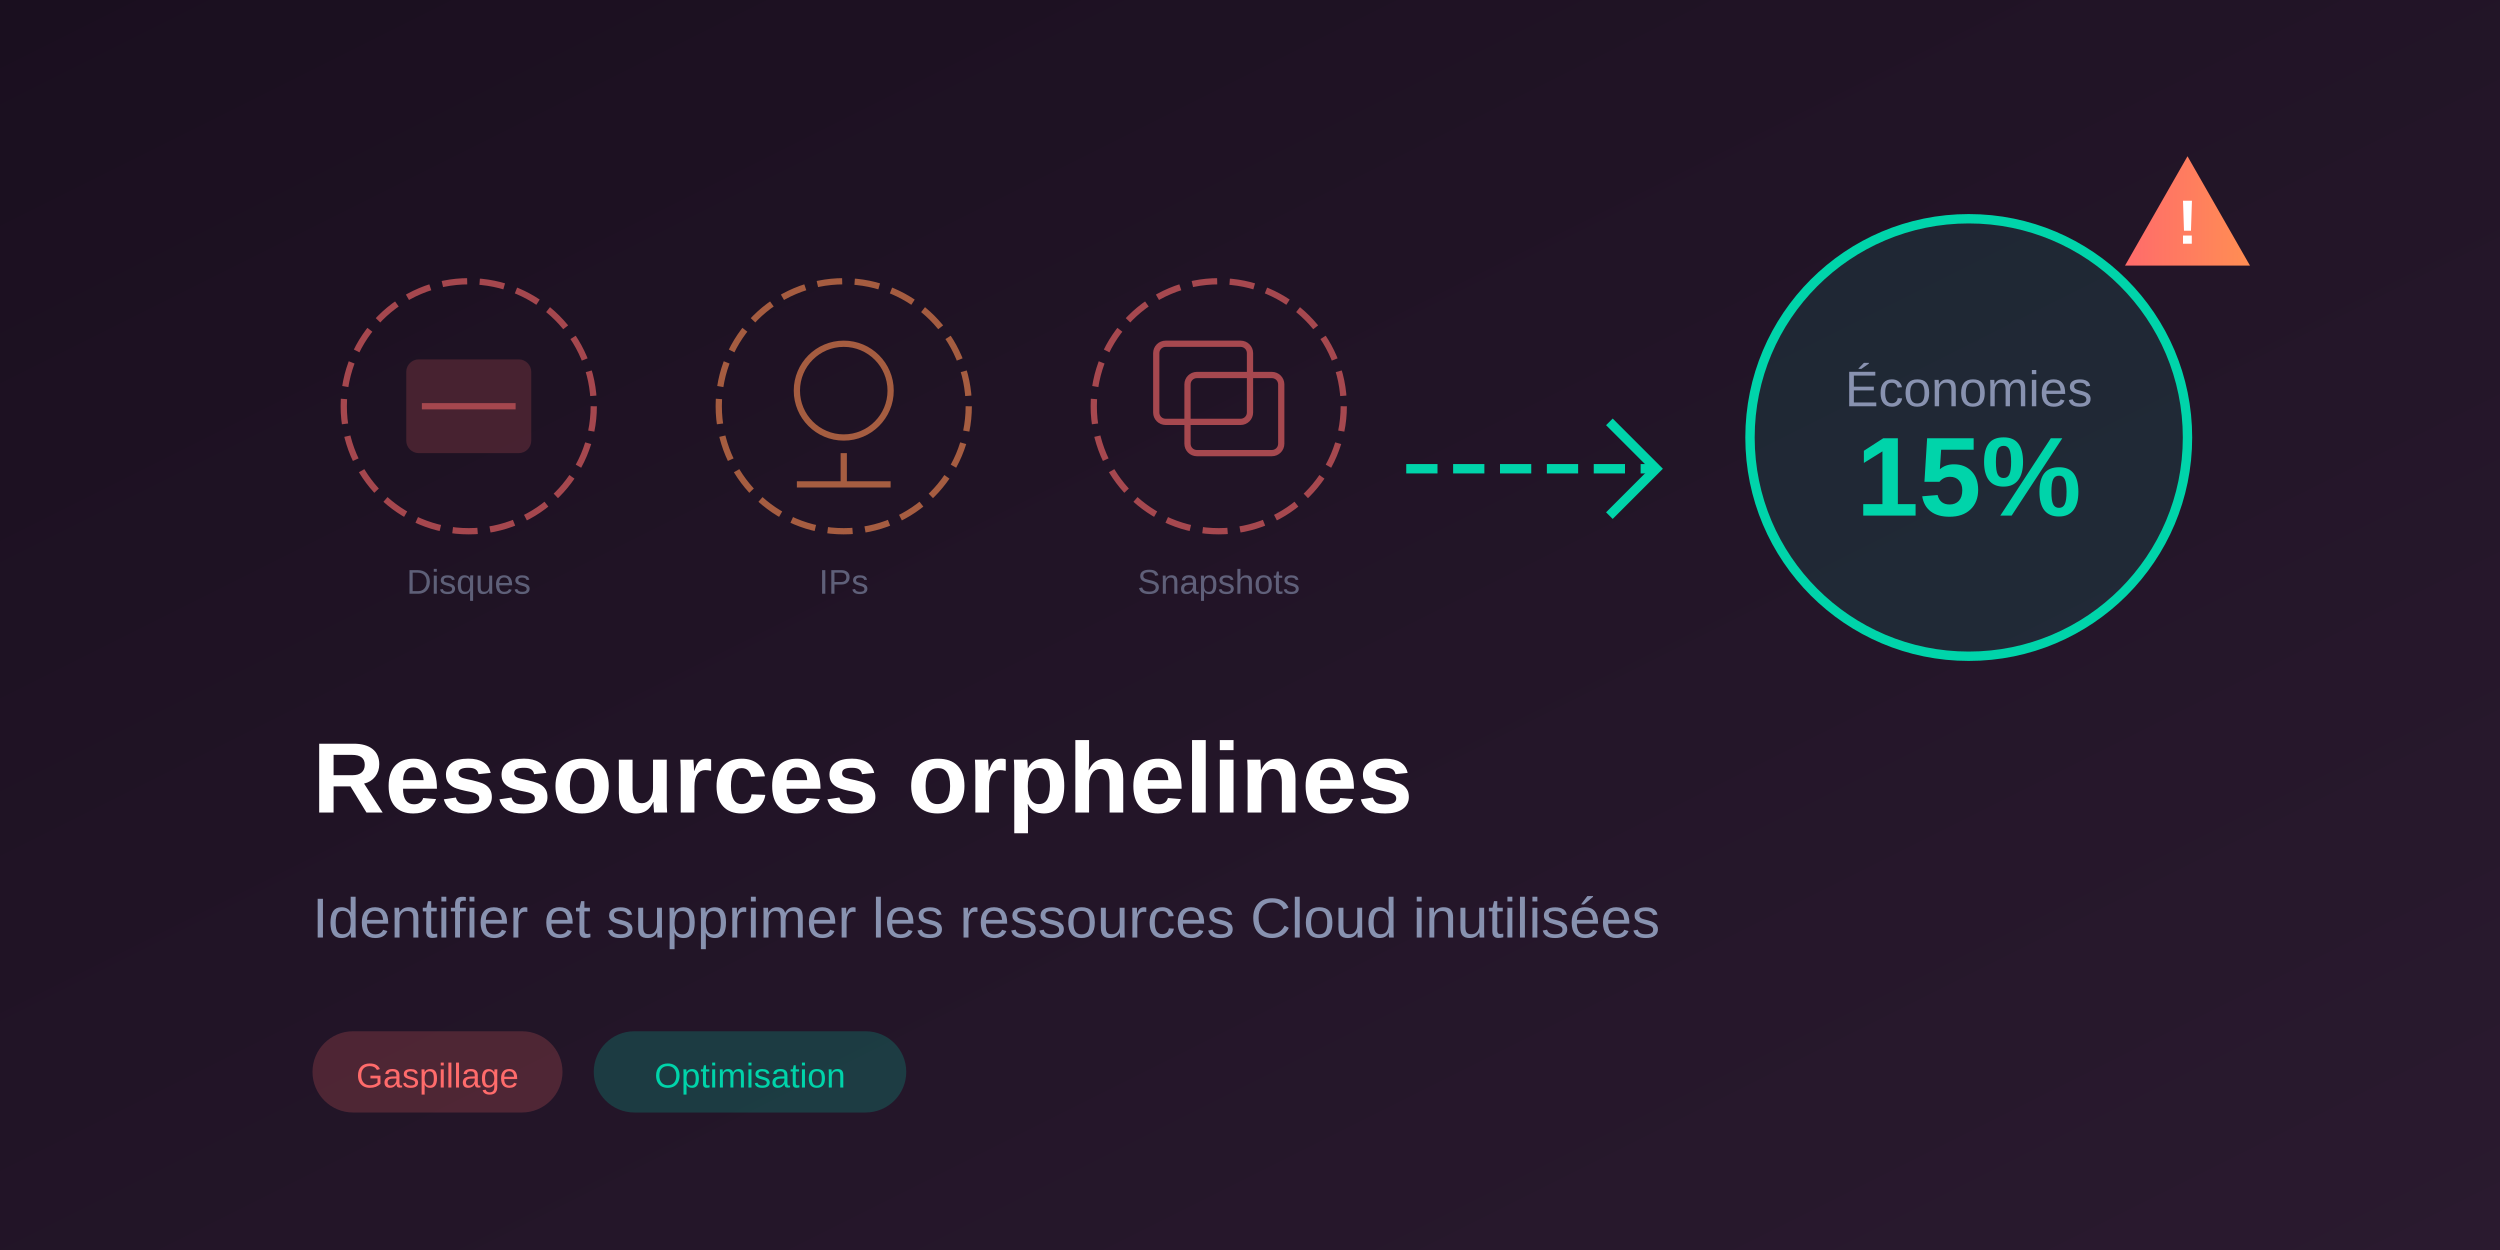
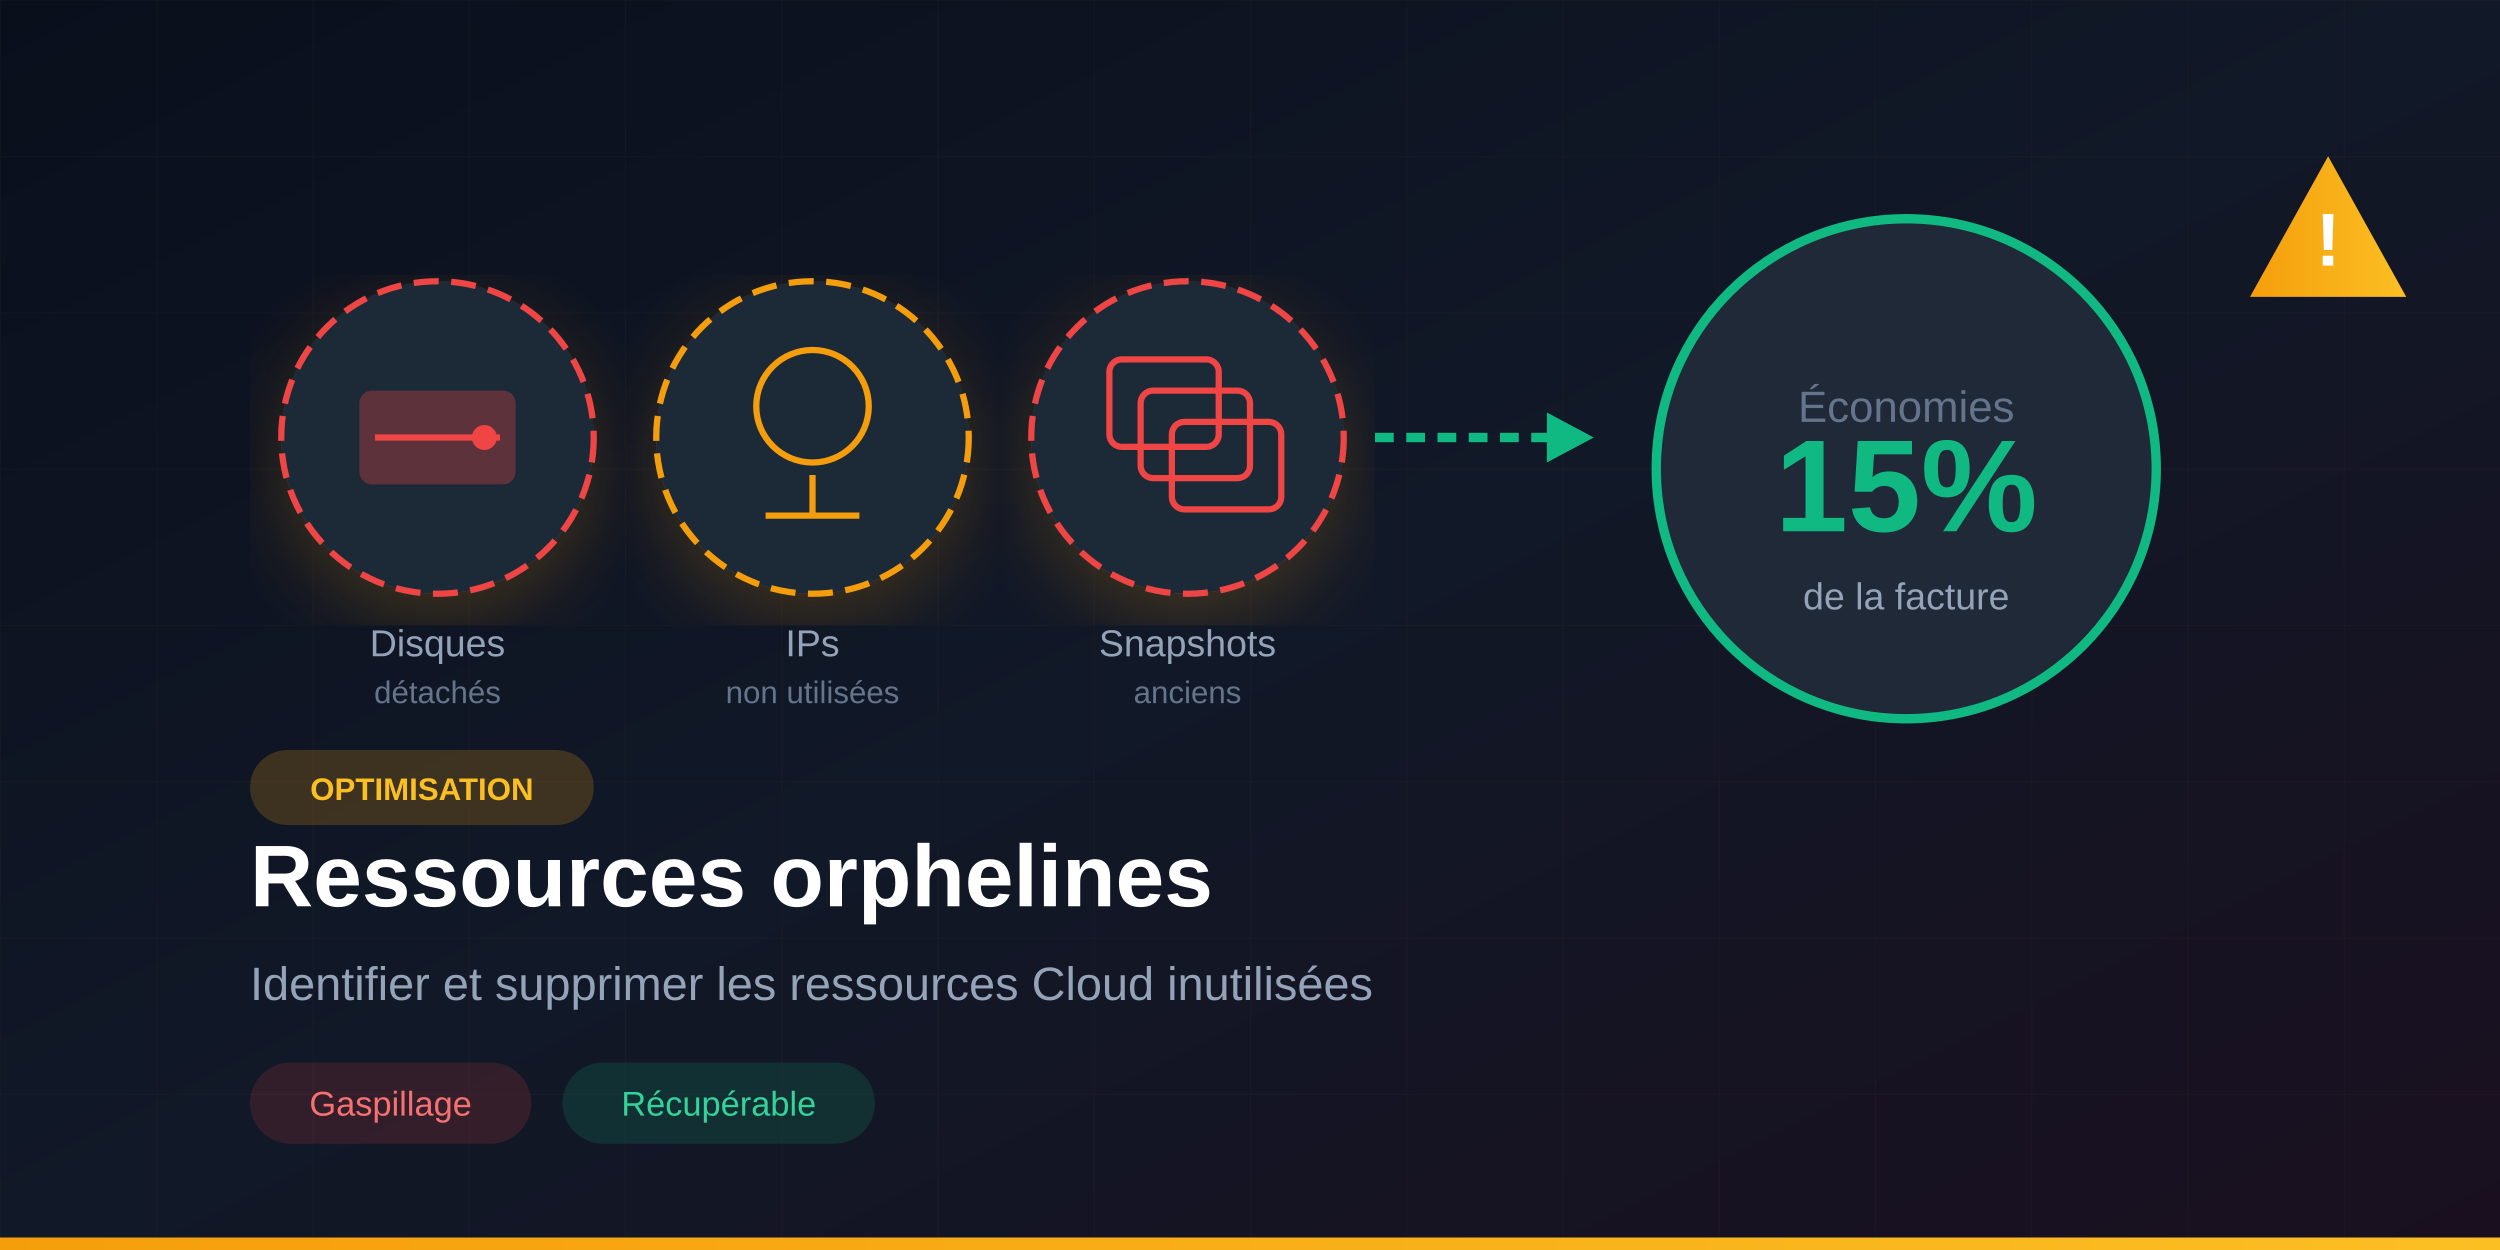
<svg xmlns="http://www.w3.org/2000/svg" width="800" height="400" viewBox="0 0 800 400" fill="none">
  <defs>
-     <linearGradient id="bgOrphan" x1="0%" y1="0%" x2="100%" y2="100%">
-       <stop offset="0%" style="stop-color:#1a0f1f" />
-       <stop offset="100%" style="stop-color:#2a1a2f" />
+     <linearGradient id="bg-orphan" x1="0%" y1="0%" x2="100%" y2="100%">
+       <stop offset="0%" style="stop-color:#0a0f1c" />
+       <stop offset="50%" style="stop-color:#111827" />
+       <stop offset="100%" style="stop-color:#1a0f1f" />
    </linearGradient>
-     <linearGradient id="warnGrad" x1="0%" y1="0%" x2="100%" y2="0%">
-       <stop offset="0%" style="stop-color:#FF6B6B" />
-       <stop offset="100%" style="stop-color:#FF8E53" />
+     <linearGradient id="warn-gradient" x1="0%" y1="0%" x2="100%" y2="0%">
+       <stop offset="0%" style="stop-color:#F59E0B" />
+       <stop offset="100%" style="stop-color:#FBBF24" />
    </linearGradient>
+     <linearGradient id="danger-gradient" x1="0%" y1="0%" x2="100%" y2="0%">
+       <stop offset="0%" style="stop-color:#EF4444" />
+       <stop offset="100%" style="stop-color:#F87171" />
+     </linearGradient>
+     <linearGradient id="success-gradient" x1="0%" y1="0%" x2="100%" y2="0%">
+       <stop offset="0%" style="stop-color:#10B981" />
+       <stop offset="100%" style="stop-color:#34D399" />
+     </linearGradient>
+     <filter id="orphan-shadow">
+       <feDropShadow dx="0" dy="8" stdDeviation="12" flood-color="#F59E0B" flood-opacity="0.2" />
+     </filter>
  </defs>
-   <rect width="800" height="400" fill="url(#bgOrphan)" />
-   <g transform="translate(100, 80)" opacity="0.6">
-     <circle cx="50" cy="50" r="40" stroke="#FF6B6B" stroke-width="2" fill="none" stroke-dasharray="8 4" />
-     <rect x="30" y="35" width="40" height="30" rx="4" fill="#FF6B6B" opacity="0.3" />
-     <line x1="35" y1="50" x2="65" y2="50" stroke="#FF6B6B" stroke-width="2" />
-     <text x="50" y="110" font-family="Arial, sans-serif" font-size="11" fill="#8892b0" text-anchor="middle">Disques</text>
+   <rect width="800" height="400" fill="url(#bg-orphan)" />
+   <g opacity="0.04">
+     <pattern id="orphan-grid" width="50" height="50" patternUnits="userSpaceOnUse">
+       <path d="M 50 0 L 0 0 0 50" fill="none" stroke="#F59E0B" stroke-width="0.5" />
+     </pattern>
+     <rect width="800" height="400" fill="url(#orphan-grid)" />
  </g>
-   <g transform="translate(220, 80)" opacity="0.6">
-     <circle cx="50" cy="50" r="40" stroke="#FF8E53" stroke-width="2" fill="none" stroke-dasharray="8 4" />
-     <circle cx="50" cy="45" r="15" stroke="#FF8E53" stroke-width="2" fill="none" />
-     <path d="M50 65 L50 75" stroke="#FF8E53" stroke-width="2" />
-     <path d="M35 75 L65 75" stroke="#FF8E53" stroke-width="2" />
-     <text x="50" y="110" font-family="Arial, sans-serif" font-size="11" fill="#8892b0" text-anchor="middle">IPs</text>
+   <g transform="translate(80, 80)">
+     <g filter="url(#orphan-shadow)">
+       <circle cx="60" cy="60" r="50" fill="#1F2937" stroke="#EF4444" stroke-width="2" stroke-dasharray="8 4" />
+       <rect x="35" y="45" width="50" height="30" rx="4" fill="#EF4444" opacity="0.3" />
+       <line x1="40" y1="60" x2="80" y2="60" stroke="#EF4444" stroke-width="2" />
+       <circle cx="75" cy="60" r="4" fill="#EF4444" />
+     </g>
+     <text x="60" y="130" font-family="Arial, sans-serif" font-size="12" fill="#94A3B8" text-anchor="middle">Disques</text>
+     <text x="60" y="145" font-family="Arial, sans-serif" font-size="10" fill="#64748B" text-anchor="middle">détachés</text>
  </g>
-   <g transform="translate(340, 80)" opacity="0.6">
-     <circle cx="50" cy="50" r="40" stroke="#FF6B6B" stroke-width="2" fill="none" stroke-dasharray="8 4" />
-     <rect x="30" y="30" width="30" height="25" rx="3" fill="none" stroke="#FF6B6B" stroke-width="2" />
-     <rect x="40" y="40" width="30" height="25" rx="3" fill="none" stroke="#FF6B6B" stroke-width="2" />
-     <text x="50" y="110" font-family="Arial, sans-serif" font-size="11" fill="#8892b0" text-anchor="middle">Snapshots</text>
+   <g transform="translate(200, 80)">
+     <g filter="url(#orphan-shadow)">
+       <circle cx="60" cy="60" r="50" fill="#1F2937" stroke="#F59E0B" stroke-width="2" stroke-dasharray="8 4" />
+       <circle cx="60" cy="50" r="18" stroke="#F59E0B" stroke-width="2" fill="none" />
+       <path d="M60 72 L60 85" stroke="#F59E0B" stroke-width="2" />
+       <path d="M45 85 L75 85" stroke="#F59E0B" stroke-width="2" />
+     </g>
+     <text x="60" y="130" font-family="Arial, sans-serif" font-size="12" fill="#94A3B8" text-anchor="middle">IPs</text>
+     <text x="60" y="145" font-family="Arial, sans-serif" font-size="10" fill="#64748B" text-anchor="middle">non utilisées</text>
  </g>
-   <g transform="translate(450, 100)">
-     <path d="M0 50 L80 50" stroke="#00D4AA" stroke-width="3" stroke-dasharray="10 5" />
-     <path d="M65 35 L80 50 L65 65" stroke="#00D4AA" stroke-width="3" fill="none" />
+   <g transform="translate(320, 80)">
+     <g filter="url(#orphan-shadow)">
+       <circle cx="60" cy="60" r="50" fill="#1F2937" stroke="#EF4444" stroke-width="2" stroke-dasharray="8 4" />
+       <rect x="35" y="35" width="35" height="28" rx="4" fill="none" stroke="#EF4444" stroke-width="2" />
+       <rect x="45" y="45" width="35" height="28" rx="4" fill="none" stroke="#EF4444" stroke-width="2" />
+       <rect x="55" y="55" width="35" height="28" rx="4" fill="none" stroke="#EF4444" stroke-width="2" />
+     </g>
+     <text x="60" y="130" font-family="Arial, sans-serif" font-size="12" fill="#94A3B8" text-anchor="middle">Snapshots</text>
+     <text x="60" y="145" font-family="Arial, sans-serif" font-size="10" fill="#64748B" text-anchor="middle">anciens</text>
  </g>
-   <g transform="translate(550, 60)">
-     <circle cx="80" cy="80" r="70" stroke="#00D4AA" stroke-width="3" fill="#00D4AA" fill-opacity="0.1" />
-     <text x="80" y="70" font-family="Arial, sans-serif" font-size="16" fill="#8892b0" text-anchor="middle">Économies</text>
-     <text x="80" y="105" font-family="Arial, sans-serif" font-size="36" font-weight="bold" fill="#00D4AA" text-anchor="middle">15%</text>
+   <g transform="translate(440, 100)">
+     <path d="M0 40 L60 40" stroke="#10B981" stroke-width="3" stroke-dasharray="6 4" />
+     <polygon points="55,32 70,40 55,48" fill="#10B981" />
  </g>
-   <g transform="translate(680, 50)">
-     <path d="M20 0 L40 35 L0 35 Z" fill="url(#warnGrad)" />
-     <text x="20" y="28" font-family="Arial, sans-serif" font-size="20" font-weight="bold" fill="white" text-anchor="middle">!</text>
+   <g transform="translate(520, 60)">
+     <circle cx="90" cy="90" r="80" fill="#1F2937" stroke="#10B981" stroke-width="3" />
+     <text x="90" y="75" font-family="Arial, sans-serif" font-size="14" fill="#64748B" text-anchor="middle">Économies</text>
+     <text x="90" y="110" font-family="Arial, sans-serif" font-size="42" font-weight="800" fill="#10B981" text-anchor="middle">15%</text>
+     <text x="90" y="135" font-family="Arial, sans-serif" font-size="12" fill="#94A3B8" text-anchor="middle">de la facture</text>
  </g>
-   <text x="100" y="260" font-family="Arial, sans-serif" font-size="32" font-weight="bold" fill="white">Ressources orphelines</text>
-   <text x="100" y="300" font-family="Arial, sans-serif" font-size="18" fill="#8892b0">Identifier et supprimer les ressources Cloud inutilisées</text>
-   <g transform="translate(100, 330)">
-     <rect x="0" y="0" width="80" height="26" rx="13" fill="#FF6B6B" opacity="0.2" />
-     <text x="40" y="18" font-family="Arial, sans-serif" font-size="11" fill="#FF6B6B" text-anchor="middle">Gaspillage</text>
-     <rect x="90" y="0" width="100" height="26" rx="13" fill="#00D4AA" opacity="0.2" />
-     <text x="140" y="18" font-family="Arial, sans-serif" font-size="11" fill="#00D4AA" text-anchor="middle">Optimisation</text>
+   <g transform="translate(720, 50)">
+     <path d="M25 0 L50 45 L0 45 Z" fill="url(#warn-gradient)" />
+     <text x="25" y="35" font-family="Arial, sans-serif" font-size="24" font-weight="700" fill="white" text-anchor="middle">!</text>
  </g>
+   <g transform="translate(80, 240)">
+     <rect x="0" y="0" width="110" height="24" rx="12" fill="#F59E0B" opacity="0.2" />
+     <text x="55" y="16" font-family="Arial, sans-serif" font-size="10" font-weight="600" fill="#FBBF24" text-anchor="middle">OPTIMISATION</text>
+     <text x="0" y="50" font-family="Arial, sans-serif" font-size="28" font-weight="800" fill="white">Ressources orphelines</text>
+     <text x="0" y="80" font-family="Arial, sans-serif" font-size="15" fill="#94A3B8">Identifier et supprimer les ressources Cloud inutilisées</text>
+     <g transform="translate(0, 100)">
+       <rect x="0" y="0" width="90" height="26" rx="13" fill="#EF4444" opacity="0.15" />
+       <text x="45" y="17" font-family="Arial, sans-serif" font-size="11" fill="#F87171" text-anchor="middle">Gaspillage</text>
+       <rect x="100" y="0" width="100" height="26" rx="13" fill="#10B981" opacity="0.15" />
+       <text x="150" y="17" font-family="Arial, sans-serif" font-size="11" fill="#34D399" text-anchor="middle">Récupérable</text>
+     </g>
+   </g>
+   <rect x="0" y="396" width="800" height="4" fill="url(#warn-gradient)" />
</svg>
